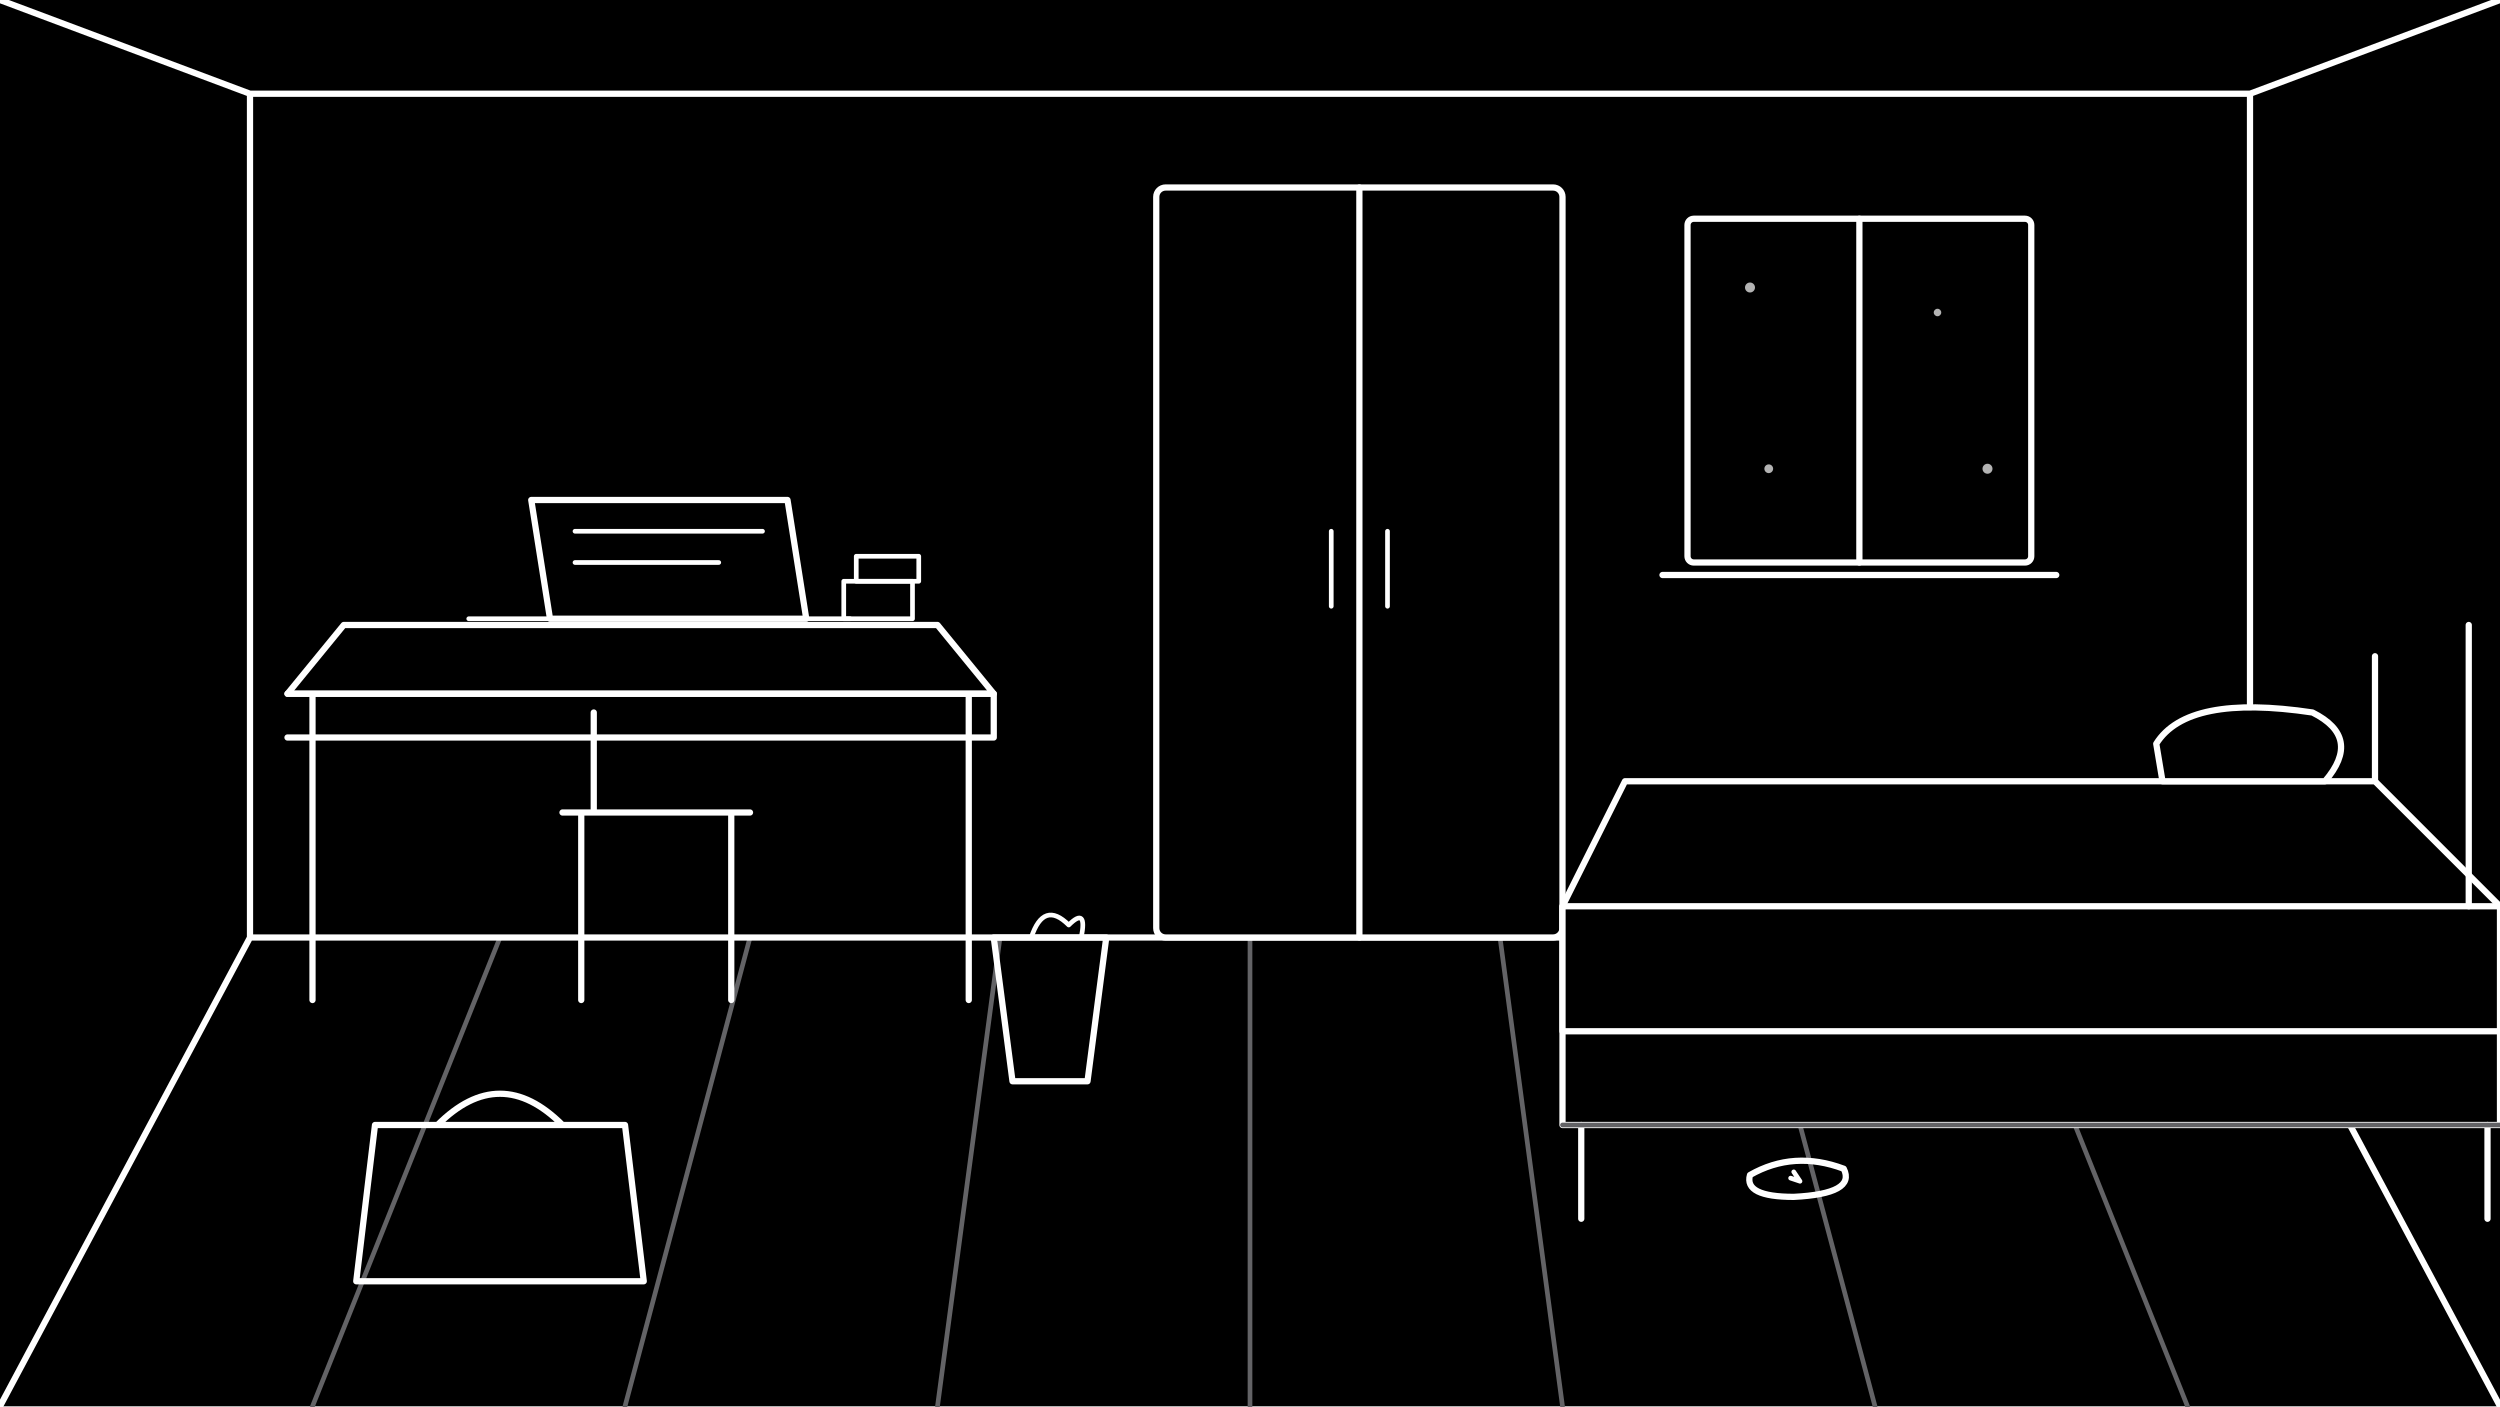
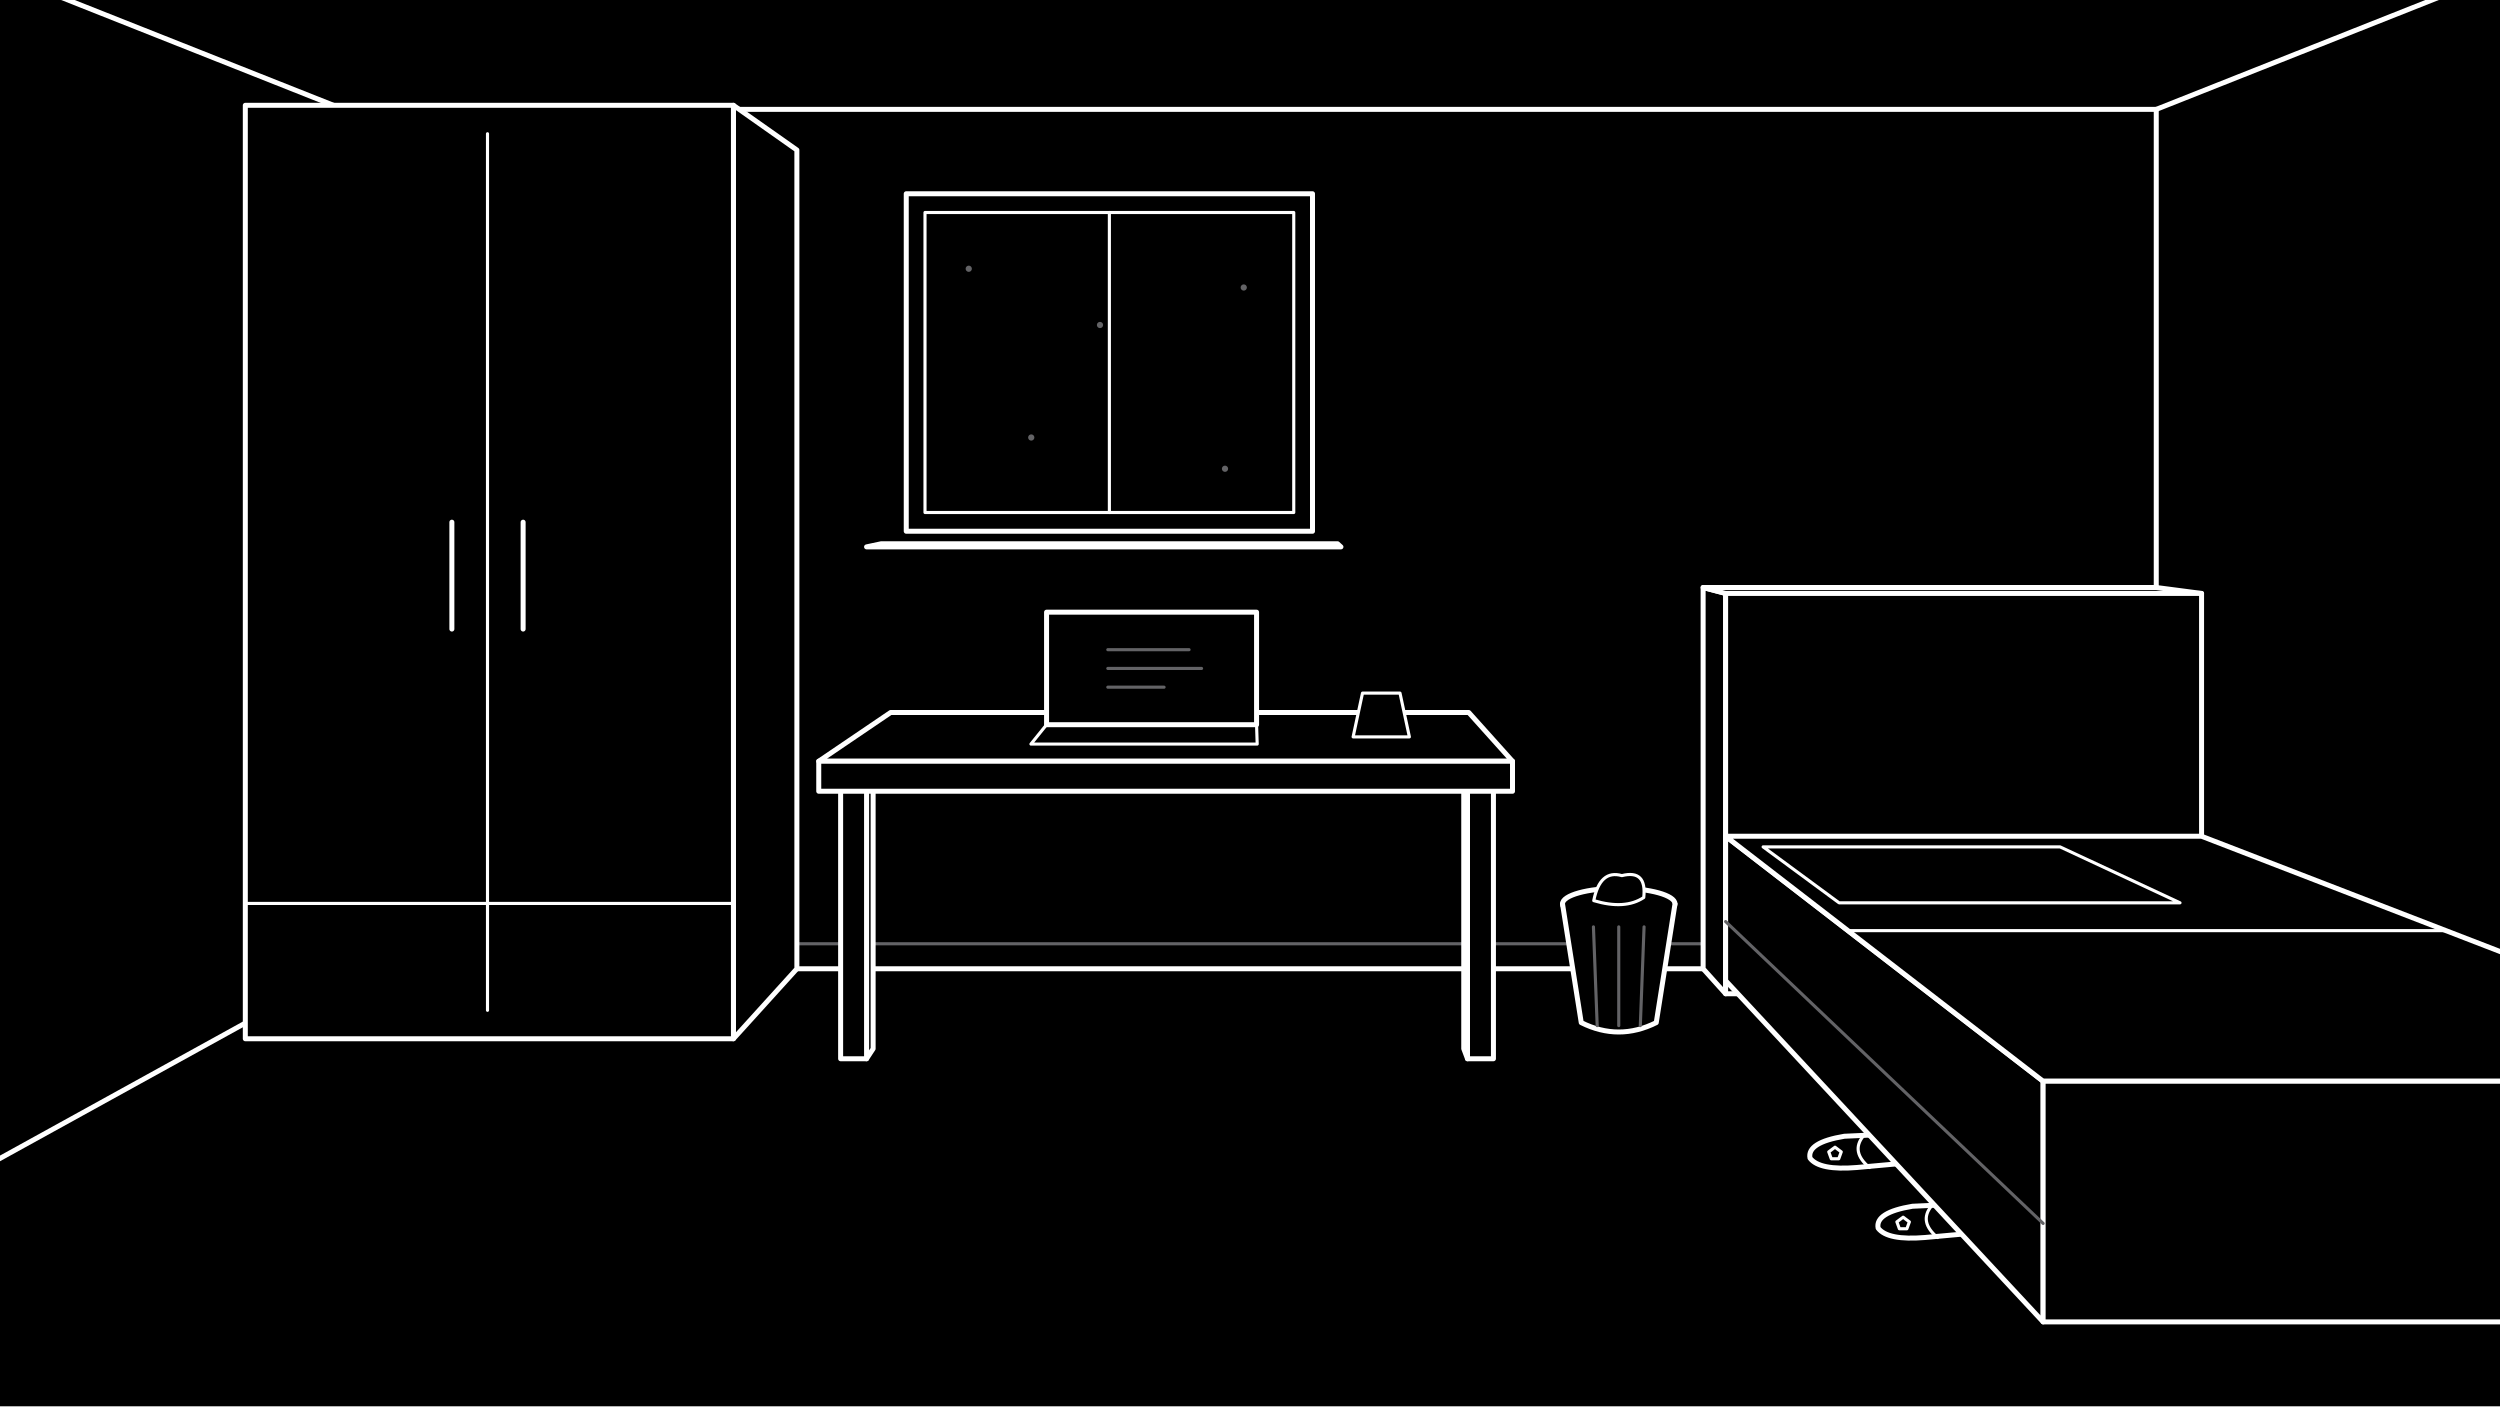
<svg xmlns="http://www.w3.org/2000/svg" viewBox="0 0 800 450">
-   <style>.w{fill:none;stroke:#fff;stroke-width:2;stroke-linejoin:round;stroke-linecap:round}.t{fill:none;stroke:#fff;stroke-width:1.5;stroke-linejoin:round;stroke-linecap:round}.g{fill:none;stroke:#636366;stroke-width:1.5;stroke-linecap:round}.k{fill:#000;stroke:#fff;stroke-width:2;stroke-linejoin:round}.f{fill:#fff}.s{fill:#fff;opacity:.7}</style>
+   <style>.w{fill:none;stroke:#fff;stroke-width:1.6;stroke-linejoin:round;stroke-linecap:round}.t{fill:none;stroke:#fff;stroke-width:1;stroke-linejoin:round;stroke-linecap:round}.g{fill:none;stroke:#636366;stroke-width:1;stroke-linejoin:round;stroke-linecap:round}.k{fill:#000;stroke:#fff;stroke-width:1.6;stroke-linejoin:round;stroke-linecap:round}.kt{fill:#000;stroke:#fff;stroke-width:1;stroke-linejoin:round;stroke-linecap:round}.b{fill:#000;stroke:#C1121F;stroke-width:1.6;stroke-linejoin:round;stroke-linecap:round}.r{fill:none;stroke:#C1121F;stroke-width:1;stroke-linecap:round;stroke-linejoin:round}.gd{fill:#636366}</style>
  <rect width="800" height="450" fill="#000" />
-   <path class="g" d="M160 300 L100 450 M240 300 L200 450 M320 300 L300 450 M400 300 L400 450 M480 300 L500 450 M560 300 L600 450 M640 300 L700 450" />
-   <path class="w" d="M0 0 L80 30 L720 30 L800 0 M80 30 V300 H720 V30 M80 300 L0 450 M720 300 L800 450" />
-   <rect class="k" x="370" y="60" width="130" height="240" rx="3" />
-   <path class="w" d="M435 60 V300" />
-   <path class="t" d="M426 170 V194 M444 170 V194" />
-   <rect class="w" x="540" y="70" width="110" height="110" rx="2" />
-   <path class="w" d="M595 70 V180 M532 184 H658" />
-   <g class="s">
-     <circle cx="560" cy="92" r="1.6" />
-     <circle cx="620" cy="100" r="1.2" />
-     <circle cx="636" cy="150" r="1.6" />
-     <circle cx="566" cy="150" r="1.4" />
-   </g>
-   <path class="k" d="M110 200 H300 L318 222 H92 Z" />
-   <path class="w" d="M100 222 V320 M310 222 V320 M92 222 H318 V236 H92" />
-   <path class="w" d="M176 198 L170 160 H252 L258 198 Z" />
-   <path class="t" d="M150 198 H272" />
-   <path class="t" d="M184 170 H244 M184 180 H230" />
-   <g class="t">
-     <rect x="270" y="186" width="22" height="12" />
-     <rect x="274" y="178" width="20" height="8" />
-   </g>
-   <path class="w" d="M180 260 H240 M186 260 V320 M234 260 V320 M190 260 V228" />
-   <path class="w" d="M318 300 H354 L348 346 H324 Z" />
-   <path class="t" d="M330 300 Q334 288 342 296 Q348 290 346 300" />
-   <path class="k" d="M520 250 H760 L800 290 V360 H500 V290 Z" />
-   <path class="k" d="M500 290 H800 V330 H500 Z" />
-   <path class="w" d="M760 210 V250 M790 200 V290" />
-   <path class="k" d="M690 238 Q700 222 740 228 Q756 236 744 250 H692 Z" />
-   <path class="w" d="M506 360 V390 M796 360 V390" />
-   <path class="g" d="M500 360 H800" stroke="#AEAEB2" />
-   <path class="w" d="M560 376 Q574 368 590 374 Q594 382 574 383 Q558 383 560 376 Z" />
-   <path class="t" d="M574 375 L576 378 L573 377" />
-   <path class="w" d="M120 360 H200 L206 410 H114 Z M140 360 Q160 340 180 360" />
+   <path class="w" d="M110.0 35.0 L690.0 35.0 L690.0 310.0 L110.0 310.0 Z" />
+   <path class="w" d="M110.0 35.0 L-470.0 -195.0" />
+   <path class="w" d="M690.0 35.0 L1270.0 -195.0" />
+   <path class="w" d="M110.0 310.0 L-470.0 630.0" />
+   <path class="w" d="M690.0 310.0 L1270.0 630.0" />
+   <path class="g" d="M110.0 302.0 L690.0 302.0" />
+   <rect class="w" x="290" y="62" width="130" height="108" />
+   <rect class="t" x="296" y="68" width="118" height="96" />
+   <path class="t" d="M355.0 68.0 L355.0 164.0" />
+   <path class="w" d="M282.0 174.0 L428.0 174.0 L429.1 175.0 L277.3 175.0 Z" />
+   <circle class="gd" cx="310" cy="86" r="1" />
+   <circle class="gd" cx="352" cy="104" r="1" />
+   <circle class="gd" cx="398" cy="92" r="1" />
+   <circle class="gd" cx="330" cy="140" r="1" />
+   <circle class="gd" cx="392" cy="150" r="1" />
+   <path class="k" d="M255.0 48.0 L234.7 33.7 L234.7 332.4 L255.0 310.0 Z" />
+   <path class="k" d="M78.5 33.7 L234.7 33.7 L234.7 332.4 L78.5 332.4 Z" />
+   <path class="t" d="M156.0 42.8 L156.0 323.3" />
+   <path class="w" d="M144.6 167.1 L144.6 201.3" />
+   <path class="w" d="M167.4 167.1 L167.4 201.3" />
+   <path class="t" d="M78.5 289.1 L234.7 289.1" />
+   <path class="k" d="M279.4 249.8 L277.3 251.5 L277.3 338.8 L279.4 335.6 Z" />
+   <path class="k" d="M271.2 249.8 L279.4 249.8 L277.3 251.5 L269.0 251.5 Z" />
+   <path class="k" d="M269.0 251.5 L277.3 251.5 L277.3 338.8 L269.0 338.8 Z" />
+   <path class="k" d="M468.4 249.8 L469.6 251.5 L469.6 338.8 L468.4 335.6 Z" />
+   <path class="k" d="M468.4 249.8 L476.6 249.8 L477.9 251.5 L469.6 251.5 Z" />
+   <path class="k" d="M469.6 251.5 L477.9 251.5 L477.9 338.8 L469.6 338.8 Z" />
+   <path class="k" d="M285.0 228.0 L470.0 228.0 L484.0 243.6 L262.0 243.6 Z" />
+   <path class="k" d="M262.0 243.6 L484.0 243.6 L484.0 253.2 L262.0 253.2 Z" />
+   <path class="kt" d="M334.9 231.9 L402.1 231.9 L402.3 238.1 L329.9 238.1 Z" />
+   <path class="k" d="M334.9 231.9 L402.1 231.9 L402.1 195.9 L334.9 195.9 Z" />
+   <path class="g" d="M354.5 207.9 H380.5 M354.5 213.9 H384.5 M354.5 219.9 H372.5" />
+   <path class="kt" d="M433.0 235.8 l3 -14 h12 l3 14 Z" />
+   <ellipse class="k" cx="518.0" cy="289.24" rx="18" ry="5.0" />
+   <path class="k" d="M500.0 289.24 L506.0 327.24 Q518.0 333.24 530.0 327.24 L536.0 289.24" />
+   <path class="g" d="M509.9 296.6 L511.1 328.2" />
+   <path class="g" d="M518.0 296.6 L518.0 328.2" />
+   <path class="g" d="M526.1 296.6 L524.9 328.2" />
+   <path class="kt" d="M510.0 288.2 q2 -10 9 -8 q8 -2 7 7 q-6 4 -16 1" />
+   <path class="k" d="M612.2 362.6 L590.2 363.6 Q578.2 365.6 579.2 370.6 Q582.2 374.6 594.2 373.6 L616.2 371.6 Z" />
+   <path class="t" d="M596.2 363.6 Q592.2 368.6 598.2 373.6" />
+   <path class="t" d="M585.2 368.6 l2 -1.5 l2 1.5 l-0.8 2.2 h-2.4 Z" />
+   <path class="k" d="M634.0 385.0 L612.0 386.0 Q600.0 388.0 601.0 393.0 Q604.0 397.0 616.0 396.0 L638.0 394.0 Z" />
+   <path class="t" d="M618.0 386.0 Q614.0 391.0 620.0 396.0" />
+   <path class="t" d="M607.0 391.0 l2 -1.5 l2 1.5 l-0.8 2.2 h-2.4 Z" />
+   <path class="k" d="M545.0 188.0 L552.2 189.9 L552.2 318.0 L545.0 310.0 Z" />
+   <path class="k" d="M545.0 188.0 L690.0 188.0 L704.5 189.9 L552.2 189.9 Z" />
+   <path class="k" d="M552.2 189.9 L704.5 189.9 L704.5 318.0 L552.2 318.0 Z" />
+   <path class="k" d="M552.2 267.6 L653.8 346.0 L653.8 423.0 L552.2 313.8 Z" />
+   <path class="k" d="M552.2 267.6 L704.5 267.6 L907.5 346.0 L653.8 346.0 Z" />
+   <path class="k" d="M653.8 346.0 L907.5 346.0 L907.5 423.0 L653.8 423.0 Z" />
+   <path class="g" d="M552.2 294.9 L653.8 391.5" />
+   <path class="kt" d="M564.2 271.0 L659.2 271.0 L697.6 288.9 L588.5 288.9 Z" />
+   <path class="t" d="M591.4 297.8 L782.8 297.8" />
</svg>
